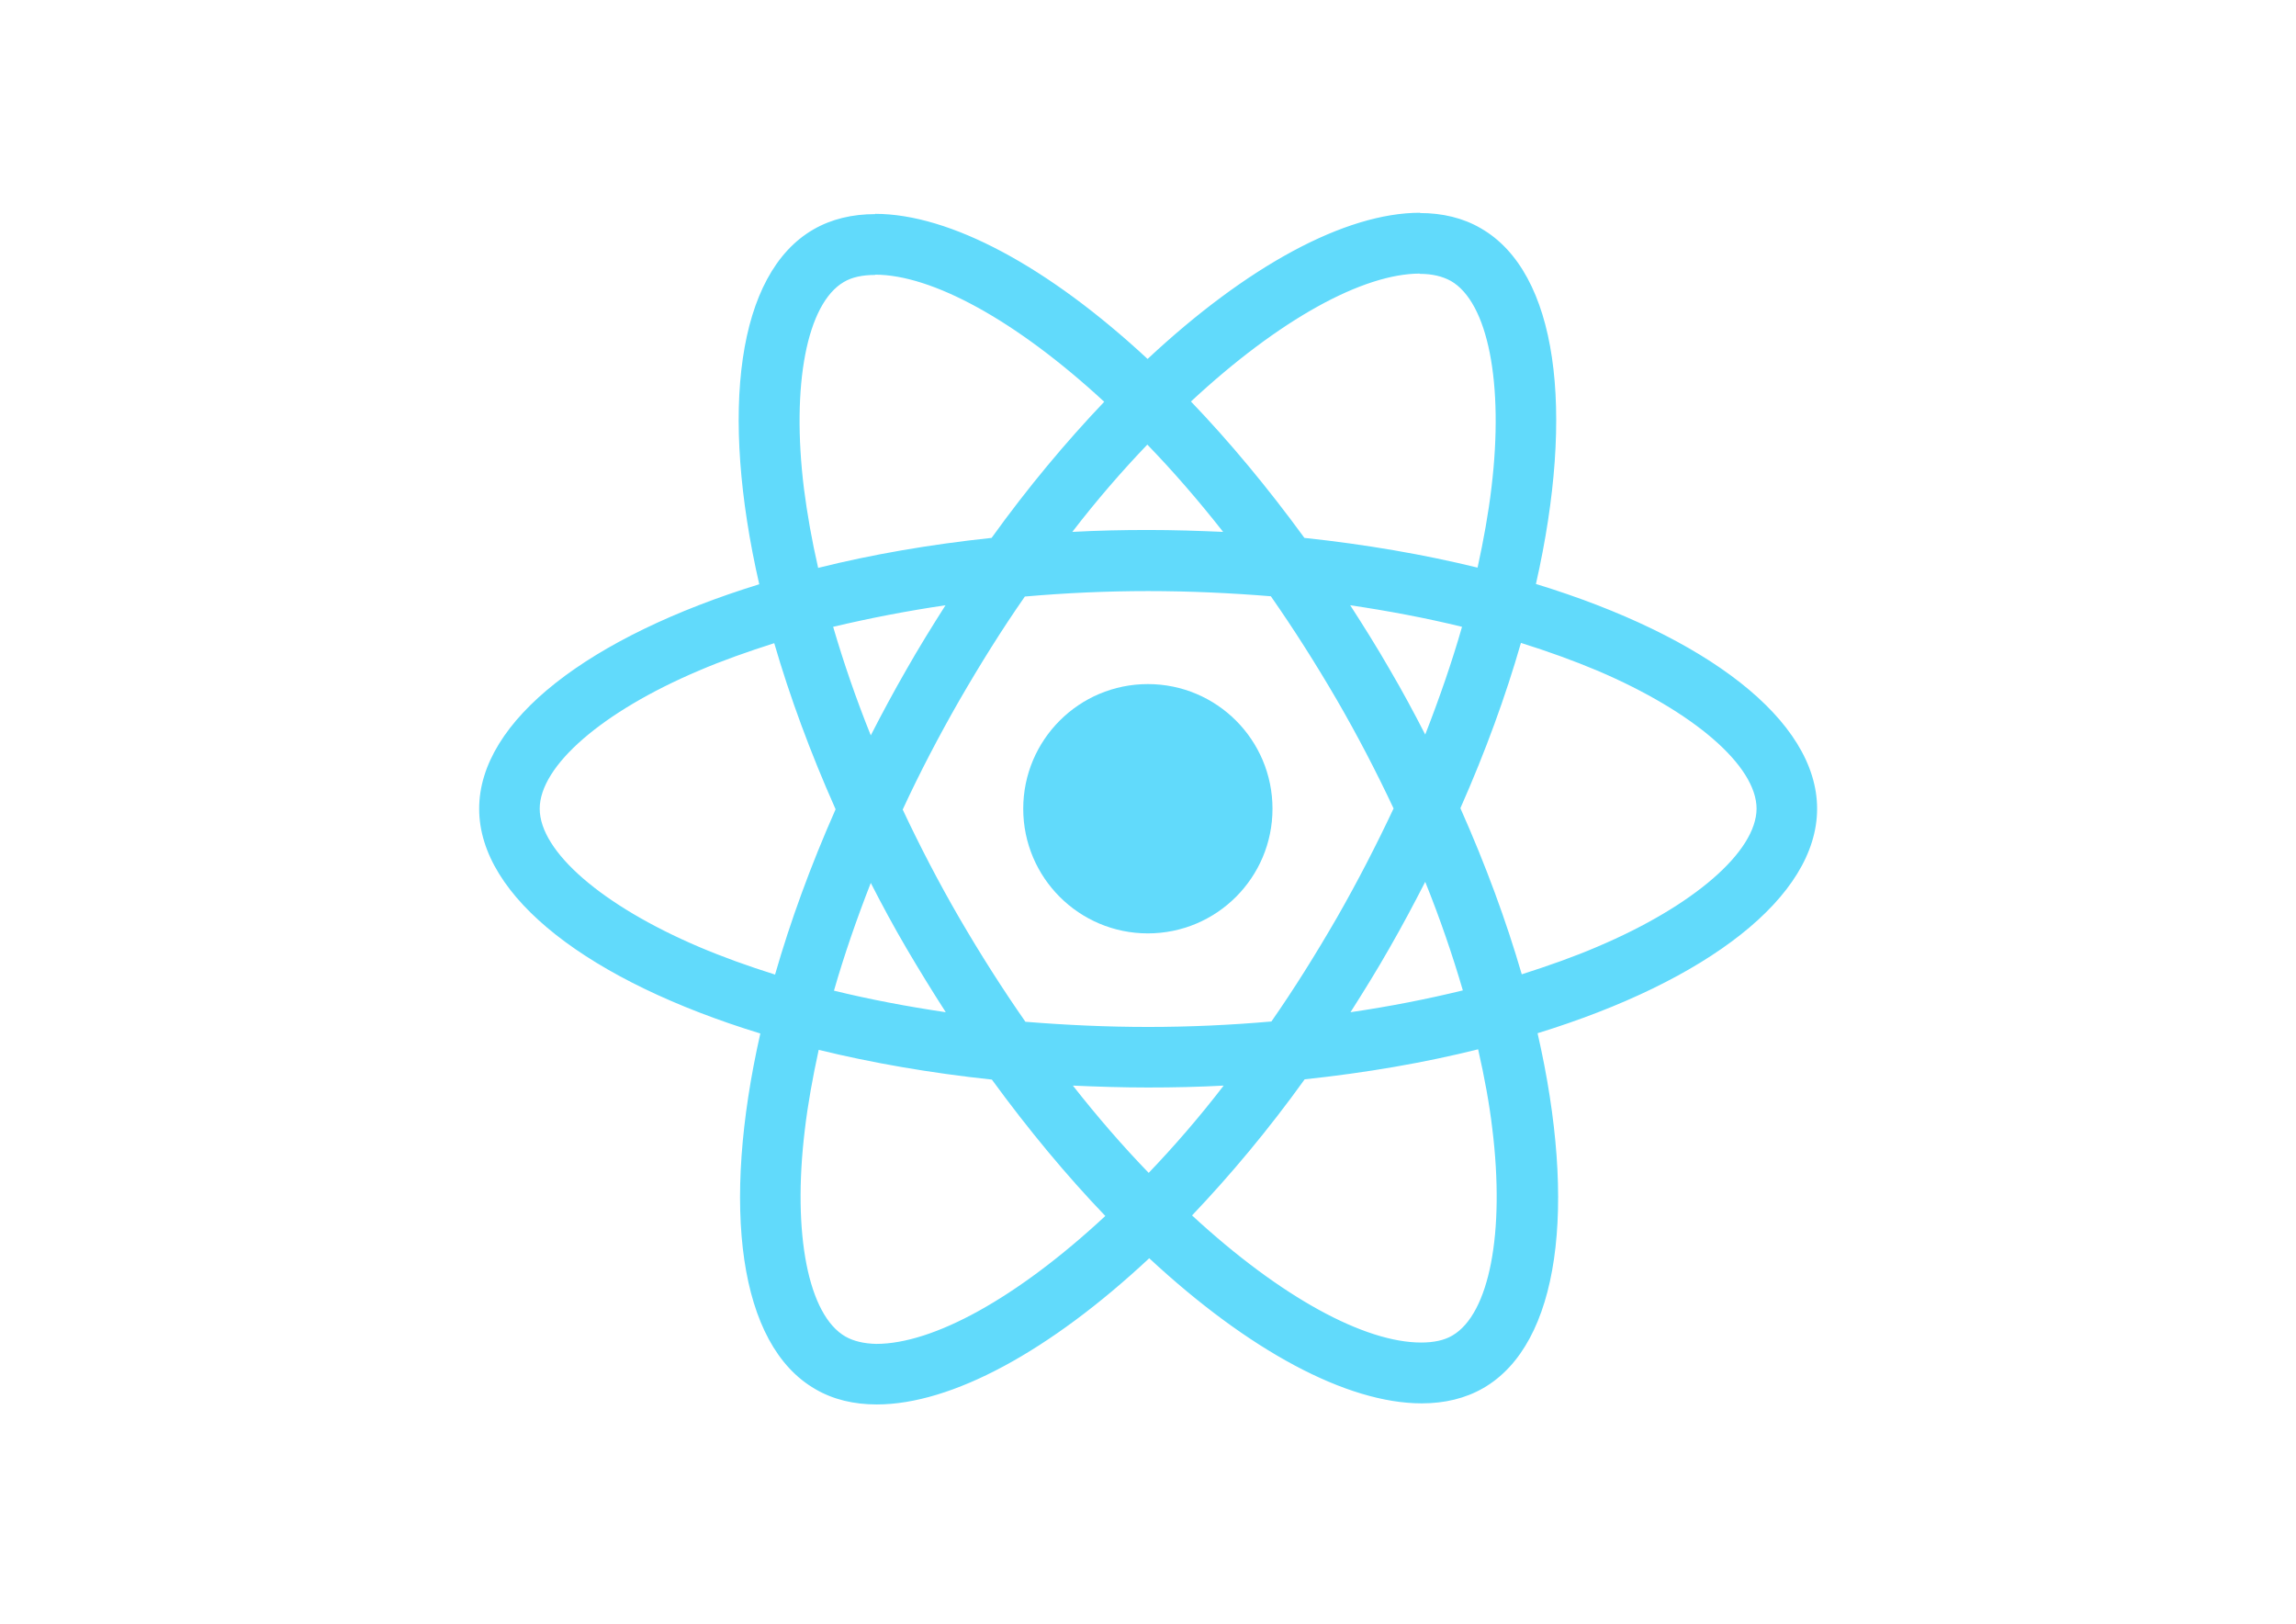
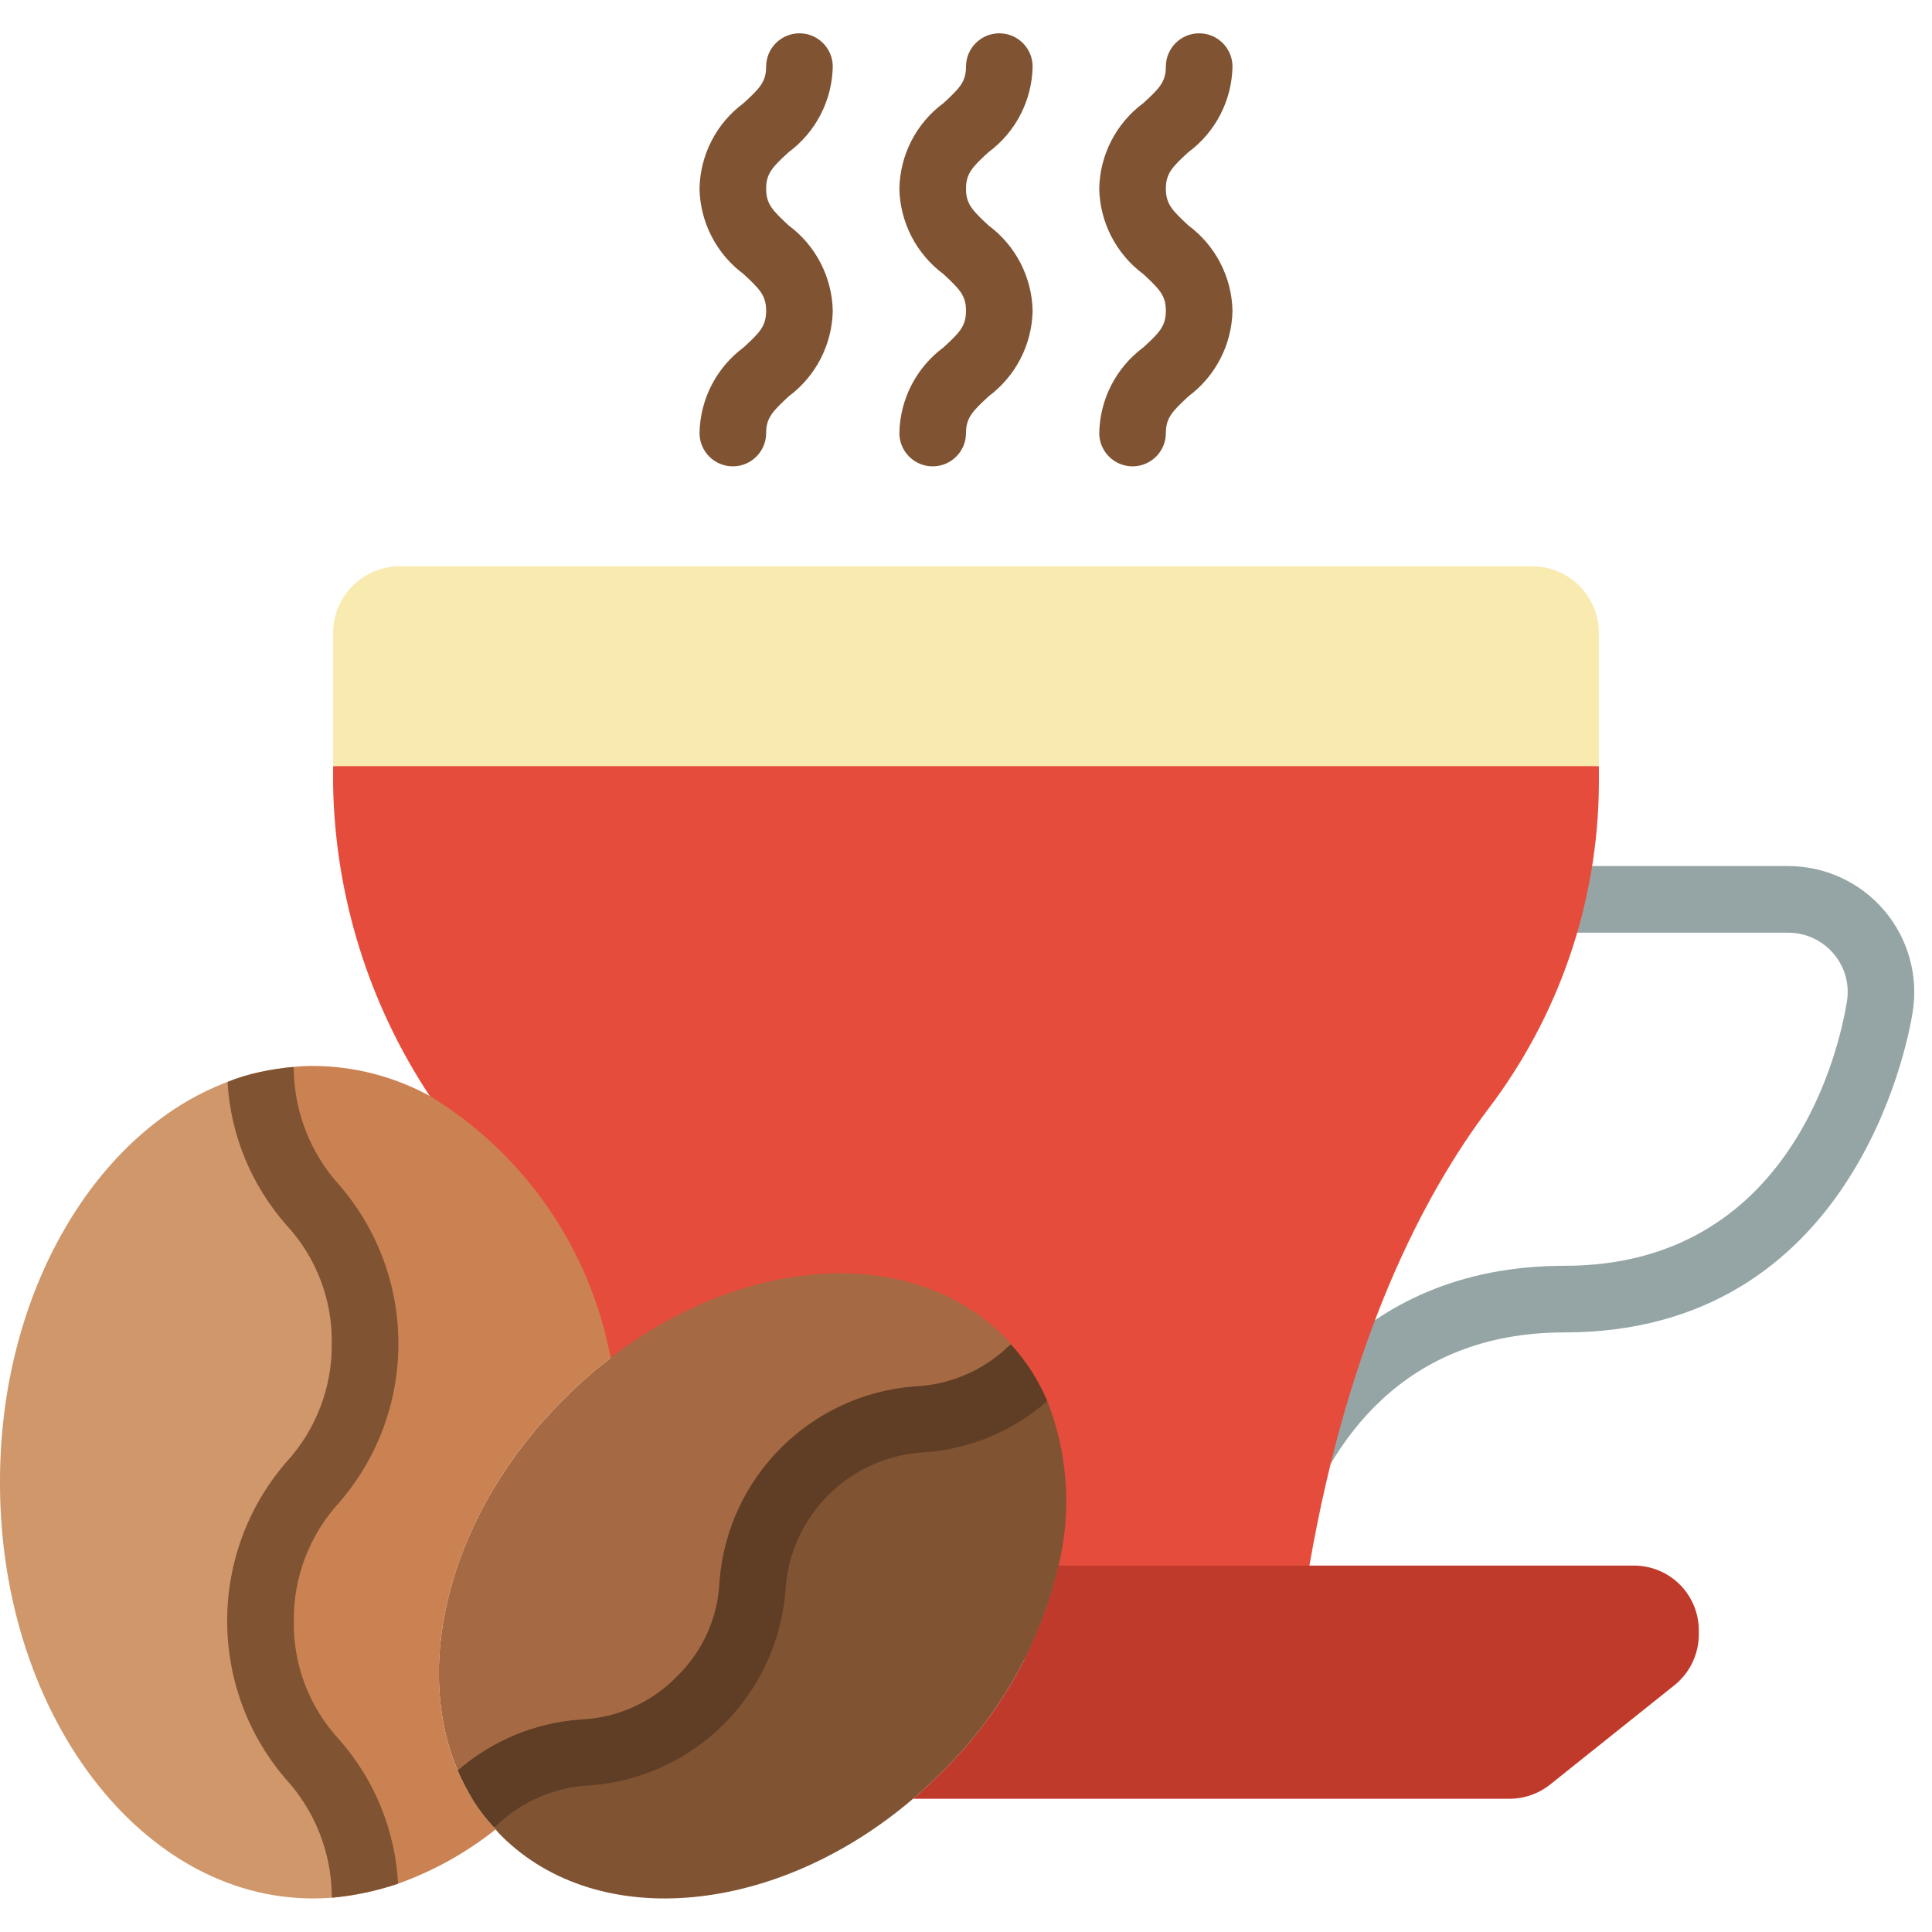
- <svg xmlns="http://www.w3.org/2000/svg" viewBox="0 0 841.9 595.3">
-   <g fill="#61DAFB">
-     <path d="M666.3 296.5c0-32.5-40.7-63.3-103.1-82.4 14.4-63.6 8-114.2-20.2-130.4-6.5-3.8-14.1-5.6-22.4-5.6v22.3c4.6 0 8.3.9 11.4 2.6 13.6 7.8 19.5 37.5 14.9 75.7-1.1 9.4-2.9 19.3-5.1 29.4-19.6-4.8-41-8.5-63.5-10.9-13.5-18.5-27.5-35.3-41.6-50 32.6-30.3 63.2-46.9 84-46.9V78c-27.5 0-63.5 19.6-99.9 53.6-36.4-33.8-72.4-53.2-99.9-53.2v22.3c20.7 0 51.4 16.5 84 46.6-14 14.7-28 31.4-41.3 49.9-22.6 2.4-44 6.1-63.6 11-2.3-10-4-19.7-5.2-29-4.7-38.2 1.1-67.9 14.6-75.8 3-1.8 6.9-2.6 11.5-2.6V78.5c-8.4 0-16 1.8-22.6 5.6-28.1 16.2-34.4 66.7-19.9 130.1-62.2 19.2-102.7 49.9-102.7 82.3 0 32.5 40.7 63.3 103.1 82.4-14.4 63.6-8 114.2 20.2 130.4 6.5 3.8 14.1 5.6 22.5 5.6 27.5 0 63.5-19.6 99.9-53.6 36.4 33.8 72.4 53.2 99.9 53.2 8.4 0 16-1.8 22.6-5.6 28.1-16.2 34.4-66.7 19.9-130.1 62-19.1 102.5-49.9 102.5-82.3zm-130.2-66.7c-3.7 12.9-8.3 26.2-13.5 39.5-4.1-8-8.4-16-13.1-24-4.6-8-9.5-15.8-14.4-23.4 14.2 2.1 27.9 4.7 41 7.9zm-45.8 106.5c-7.8 13.5-15.8 26.3-24.1 38.2-14.9 1.3-30 2-45.2 2-15.1 0-30.2-.7-45-1.9-8.3-11.9-16.4-24.6-24.2-38-7.6-13.1-14.5-26.4-20.8-39.8 6.2-13.4 13.2-26.8 20.7-39.9 7.8-13.5 15.8-26.3 24.1-38.2 14.9-1.3 30-2 45.2-2 15.1 0 30.2.7 45 1.9 8.3 11.9 16.4 24.6 24.2 38 7.6 13.1 14.5 26.4 20.8 39.8-6.3 13.4-13.2 26.8-20.7 39.9zm32.3-13c5.4 13.4 10 26.8 13.8 39.8-13.1 3.2-26.9 5.9-41.2 8 4.9-7.7 9.8-15.6 14.4-23.7 4.6-8 8.9-16.1 13-24.1zM421.2 430c-9.3-9.6-18.6-20.3-27.8-32 9 .4 18.2.7 27.5.7 9.4 0 18.7-.2 27.8-.7-9 11.7-18.3 22.4-27.5 32zm-74.4-58.9c-14.2-2.1-27.9-4.7-41-7.9 3.7-12.9 8.3-26.2 13.5-39.5 4.1 8 8.4 16 13.1 24 4.7 8 9.5 15.8 14.4 23.4zM420.7 163c9.3 9.6 18.6 20.3 27.8 32-9-.4-18.2-.7-27.5-.7-9.4 0-18.7.2-27.8.7 9-11.7 18.3-22.4 27.5-32zm-74 58.9c-4.9 7.7-9.8 15.6-14.4 23.7-4.6 8-8.9 16-13 24-5.4-13.4-10-26.8-13.8-39.8 13.1-3.1 26.9-5.8 41.2-7.9zm-90.5 125.2c-35.4-15.1-58.3-34.9-58.3-50.6 0-15.7 22.9-35.6 58.3-50.6 8.6-3.7 18-7 27.7-10.1 5.7 19.6 13.2 40 22.5 60.9-9.2 20.8-16.6 41.1-22.2 60.6-9.9-3.1-19.3-6.5-28-10.2zM310 490c-13.6-7.8-19.5-37.5-14.9-75.7 1.1-9.4 2.9-19.3 5.1-29.4 19.6 4.8 41 8.5 63.5 10.9 13.5 18.5 27.5 35.3 41.6 50-32.6 30.3-63.2 46.9-84 46.9-4.5-.1-8.3-1-11.3-2.7zm237.2-76.2c4.7 38.2-1.1 67.9-14.6 75.8-3 1.8-6.9 2.6-11.5 2.6-20.7 0-51.4-16.5-84-46.6 14-14.7 28-31.4 41.3-49.9 22.6-2.4 44-6.1 63.6-11 2.3 10.1 4.1 19.8 5.2 29.1zm38.5-66.7c-8.6 3.7-18 7-27.7 10.1-5.7-19.6-13.2-40-22.5-60.9 9.2-20.8 16.6-41.1 22.2-60.6 9.9 3.1 19.3 6.5 28.1 10.2 35.4 15.1 58.3 34.9 58.3 50.6-.1 15.7-23 35.6-58.4 50.6zM320.8 78.4z" />
-     <circle cx="420.9" cy="296.5" r="45.7" />
-     <path d="M520.5 78.1z" />
+ <svg xmlns="http://www.w3.org/2000/svg" height="512" viewBox="0 0 58 56" width="512">
+   <g id="Page-1" fill="none" fill-rule="evenodd">
+     <g id="054---Coffee" fill-rule="nonzero">
+       <path id="Shape" d="m38 45.81c-.552 0-1-.448-1-1 .001-.115.02-.229.058-.337l.007-.02c.963-2.783 3.535-7.453 9.905-7.453 6.843 0 8.259-6.6 8.473-7.92.09-.515-.053-1.042-.391-1.441-.34-.406-.843-.64-1.372-.639h-7.59c-.552 0-1-.448-1-1s.448-1 1-1h7.59c1.114-.001 2.171.488 2.891 1.338s1.029 1.974.845 3.072c-.158.973-1.8 9.59-10.446 9.59-4.876 0-7.049 3.318-8.014 6.1-.128.421-.516.71-.956.71z" fill="#95a5a5" />
+       <path id="Shape" d="m18.33 39.76-5.43-7.86c-1.833-2.768-2.839-6.001-2.9-9.32v-.58l18-2 20 2v.58c-.03 3.51-1.195 6.916-3.32 9.71-1.92 2.55-4.18 6.85-5.37 13.71l-8.31 3z" fill="#e64c3c" />
+       <path id="Shape" d="m51 47.95v.11c.001.594-.267 1.157-.73 1.53l-3.73 2.98c-.346.278-.776.429-1.22.43h-17.91c.28-.24.55-.49.82-.76 1.757-1.697 2.989-3.863 3.55-6.24h17.27c.517-.001 1.014.204 1.38.57s.571.863.57 1.38z" fill="#c03a2b" />
+       <path id="Shape" d="m31.78 46c-.561 2.377-1.793 4.543-3.55 6.24-.27.27-.54.52-.82.76-4.07 3.48-9.43 4.02-12.35 1.12-.065-.062-.126-.128-.18-.2-.02-.017-.036-.038-.05-.06-.226-.245-.43-.509-.61-.79 2.47-2.34 4.33-.56 6.8-3.02 2.51-2.5.63-4.38 3.14-6.88 2.46-2.46 4.33-.68 6.79-3.02h.01c.182.291.342.596.48.91.619 1.572.738 3.298.34 4.94z" fill="#805333" />
+       <path id="Shape" d="m30.96 40.15h-.01c-2.46 2.34-4.33.56-6.79 3.02-2.51 2.5-.63 4.38-3.14 6.88-2.47 2.46-4.33.68-6.8 3.02-.182-.295-.342-.602-.48-.92-1.38-3.25-.2-7.79 3.21-11.17.431-.435.892-.84 1.38-1.21v-.01c3.99-3.06 8.99-3.43 11.79-.66.085.079.162.166.23.26.224.247.427.511.61.79z" fill="#a56a43" />
+       <path id="Shape" d="m18.33 39.76v.01c-.488.37-.949.775-1.38 1.21-3.74 3.71-4.8 8.82-2.73 12.09.194.303.414.587.66.85-.881.7-1.871 1.251-2.93 1.63-.325.109-.655.199-.99.27-.1-4-3.14-4.06-3.14-8.15 0-4.17 3.14-4.17 3.14-8.34 0-4.09-3.04-4.15-3.14-8.15.327-.07.657-.12.99-.15.193-.02.386-.03.58-.03 1.227.004 2.433.313 3.51.9 2.843 1.732 4.816 4.589 5.43 7.86z" fill="#cb8252" />
+       <path id="Shape" d="m7.82 47.67c0 4.09 3.04 4.15 3.14 8.15-.327.07-.657.12-.99.15-5.46.43-9.98-5.32-9.97-12.47-.01-5.71 2.89-10.54 6.83-12.02.32-.13.652-.23.99-.3.1 4 3.14 4.06 3.14 8.15 0 4.17-3.14 4.17-3.14 8.34z" fill="#cf976a" />
+       <g fill="#805333">
+         <path id="Shape" d="m22 13c-.552 0-1-.448-1-1 .019-1.016.508-1.966 1.324-2.571.481-.441.676-.638.676-1.1s-.2-.656-.676-1.1c-.815-.604-1.304-1.552-1.324-2.566.019-1.016.508-1.965 1.325-2.569.48-.441.675-.637.675-1.094 0-.552.448-1 1-1s1 .448 1 1c-.019 1.015-.508 1.964-1.324 2.568-.481.441-.676.637-.676 1.1s.2.656.676 1.1c.814.603 1.303 1.55 1.324 2.563-.02 1.015-.509 1.964-1.324 2.569-.476.444-.676.641-.676 1.1 0 .552-.448 1-1 1z" />
+         <path id="Shape" d="m28 13c-.552 0-1-.448-1-1 .019-1.016.508-1.966 1.324-2.571.481-.441.676-.638.676-1.1s-.2-.656-.676-1.1c-.815-.604-1.304-1.552-1.324-2.566.019-1.016.508-1.965 1.325-2.569.48-.441.675-.637.675-1.094 0-.552.448-1 1-1s1 .448 1 1c-.019 1.015-.508 1.964-1.324 2.568-.481.441-.676.637-.676 1.1s.2.656.676 1.1c.814.603 1.303 1.55 1.324 2.563-.02 1.015-.509 1.964-1.324 2.569-.476.444-.676.641-.676 1.1 0 .552-.448 1-1 1z" />
+         <path id="Shape" d="m34 13c-.552 0-1-.448-1-1 .019-1.016.508-1.966 1.324-2.571.481-.441.676-.638.676-1.1s-.2-.656-.676-1.1c-.815-.604-1.304-1.552-1.324-2.566.019-1.016.508-1.965 1.325-2.569.48-.441.675-.637.675-1.094 0-.552.448-1 1-1s1 .448 1 1c-.019 1.015-.508 1.964-1.324 2.568-.481.441-.676.637-.676 1.1s.2.656.676 1.1c.814.603 1.303 1.55 1.324 2.563-.02 1.015-.509 1.964-1.324 2.569-.476.444-.676.641-.676 1.1 0 .552-.448 1-1 1z" />
+         <path id="Shape" d="m10.18 51.22c1.062 1.202 1.686 2.728 1.77 4.33-.325.109-.655.199-.99.27-.327.07-.657.12-.99.15-.008-.039-.012-.08-.01-.12-.028-1.271-.514-2.49-1.37-3.43-2.36-2.734-2.36-6.786 0-9.52.895-.972 1.385-2.249 1.37-3.57.02-1.314-.467-2.585-1.36-3.55-1.054-1.195-1.678-2.709-1.77-4.3.32-.13.652-.23.99-.3.327-.07.657-.12.99-.15.008.039.012.08.01.12.028 1.271.514 2.49 1.37 3.43 2.36 2.734 2.36 6.786 0 9.52-.895.972-1.385 2.249-1.37 3.57-.02 1.314.467 2.585 1.36 3.55z" />
+       </g>
+       <path id="Shape" d="m31.44 41.06c-1.03.906-2.331 1.448-3.7 1.54-2.24.124-4.031 1.91-4.16 4.15-.244 3.132-2.737 5.617-5.87 5.85-1.048.046-2.044.473-2.8 1.2-.03.02-.05.04-.08.06-.226-.245-.43-.509-.61-.79-.182-.295-.342-.602-.48-.92 1.031-.897 2.327-1.434 3.69-1.53 1.088-.044 2.118-.502 2.88-1.28.784-.755 1.246-1.783 1.29-2.87.244-3.128 2.732-5.611 5.86-5.85 1.047-.045 2.041-.467 2.8-1.19.027-.026.058-.05.09-.07.224.247.427.511.61.79.182.291.342.596.48.91z" fill="#603e26" />
+       <path id="Shape" d="m48 18v4h-38v-4c.003-1.103.897-1.997 2-2h34c1.103.003 1.997.897 2 2z" fill="#f9eab0" />
+     </g>
  </g>
</svg>
